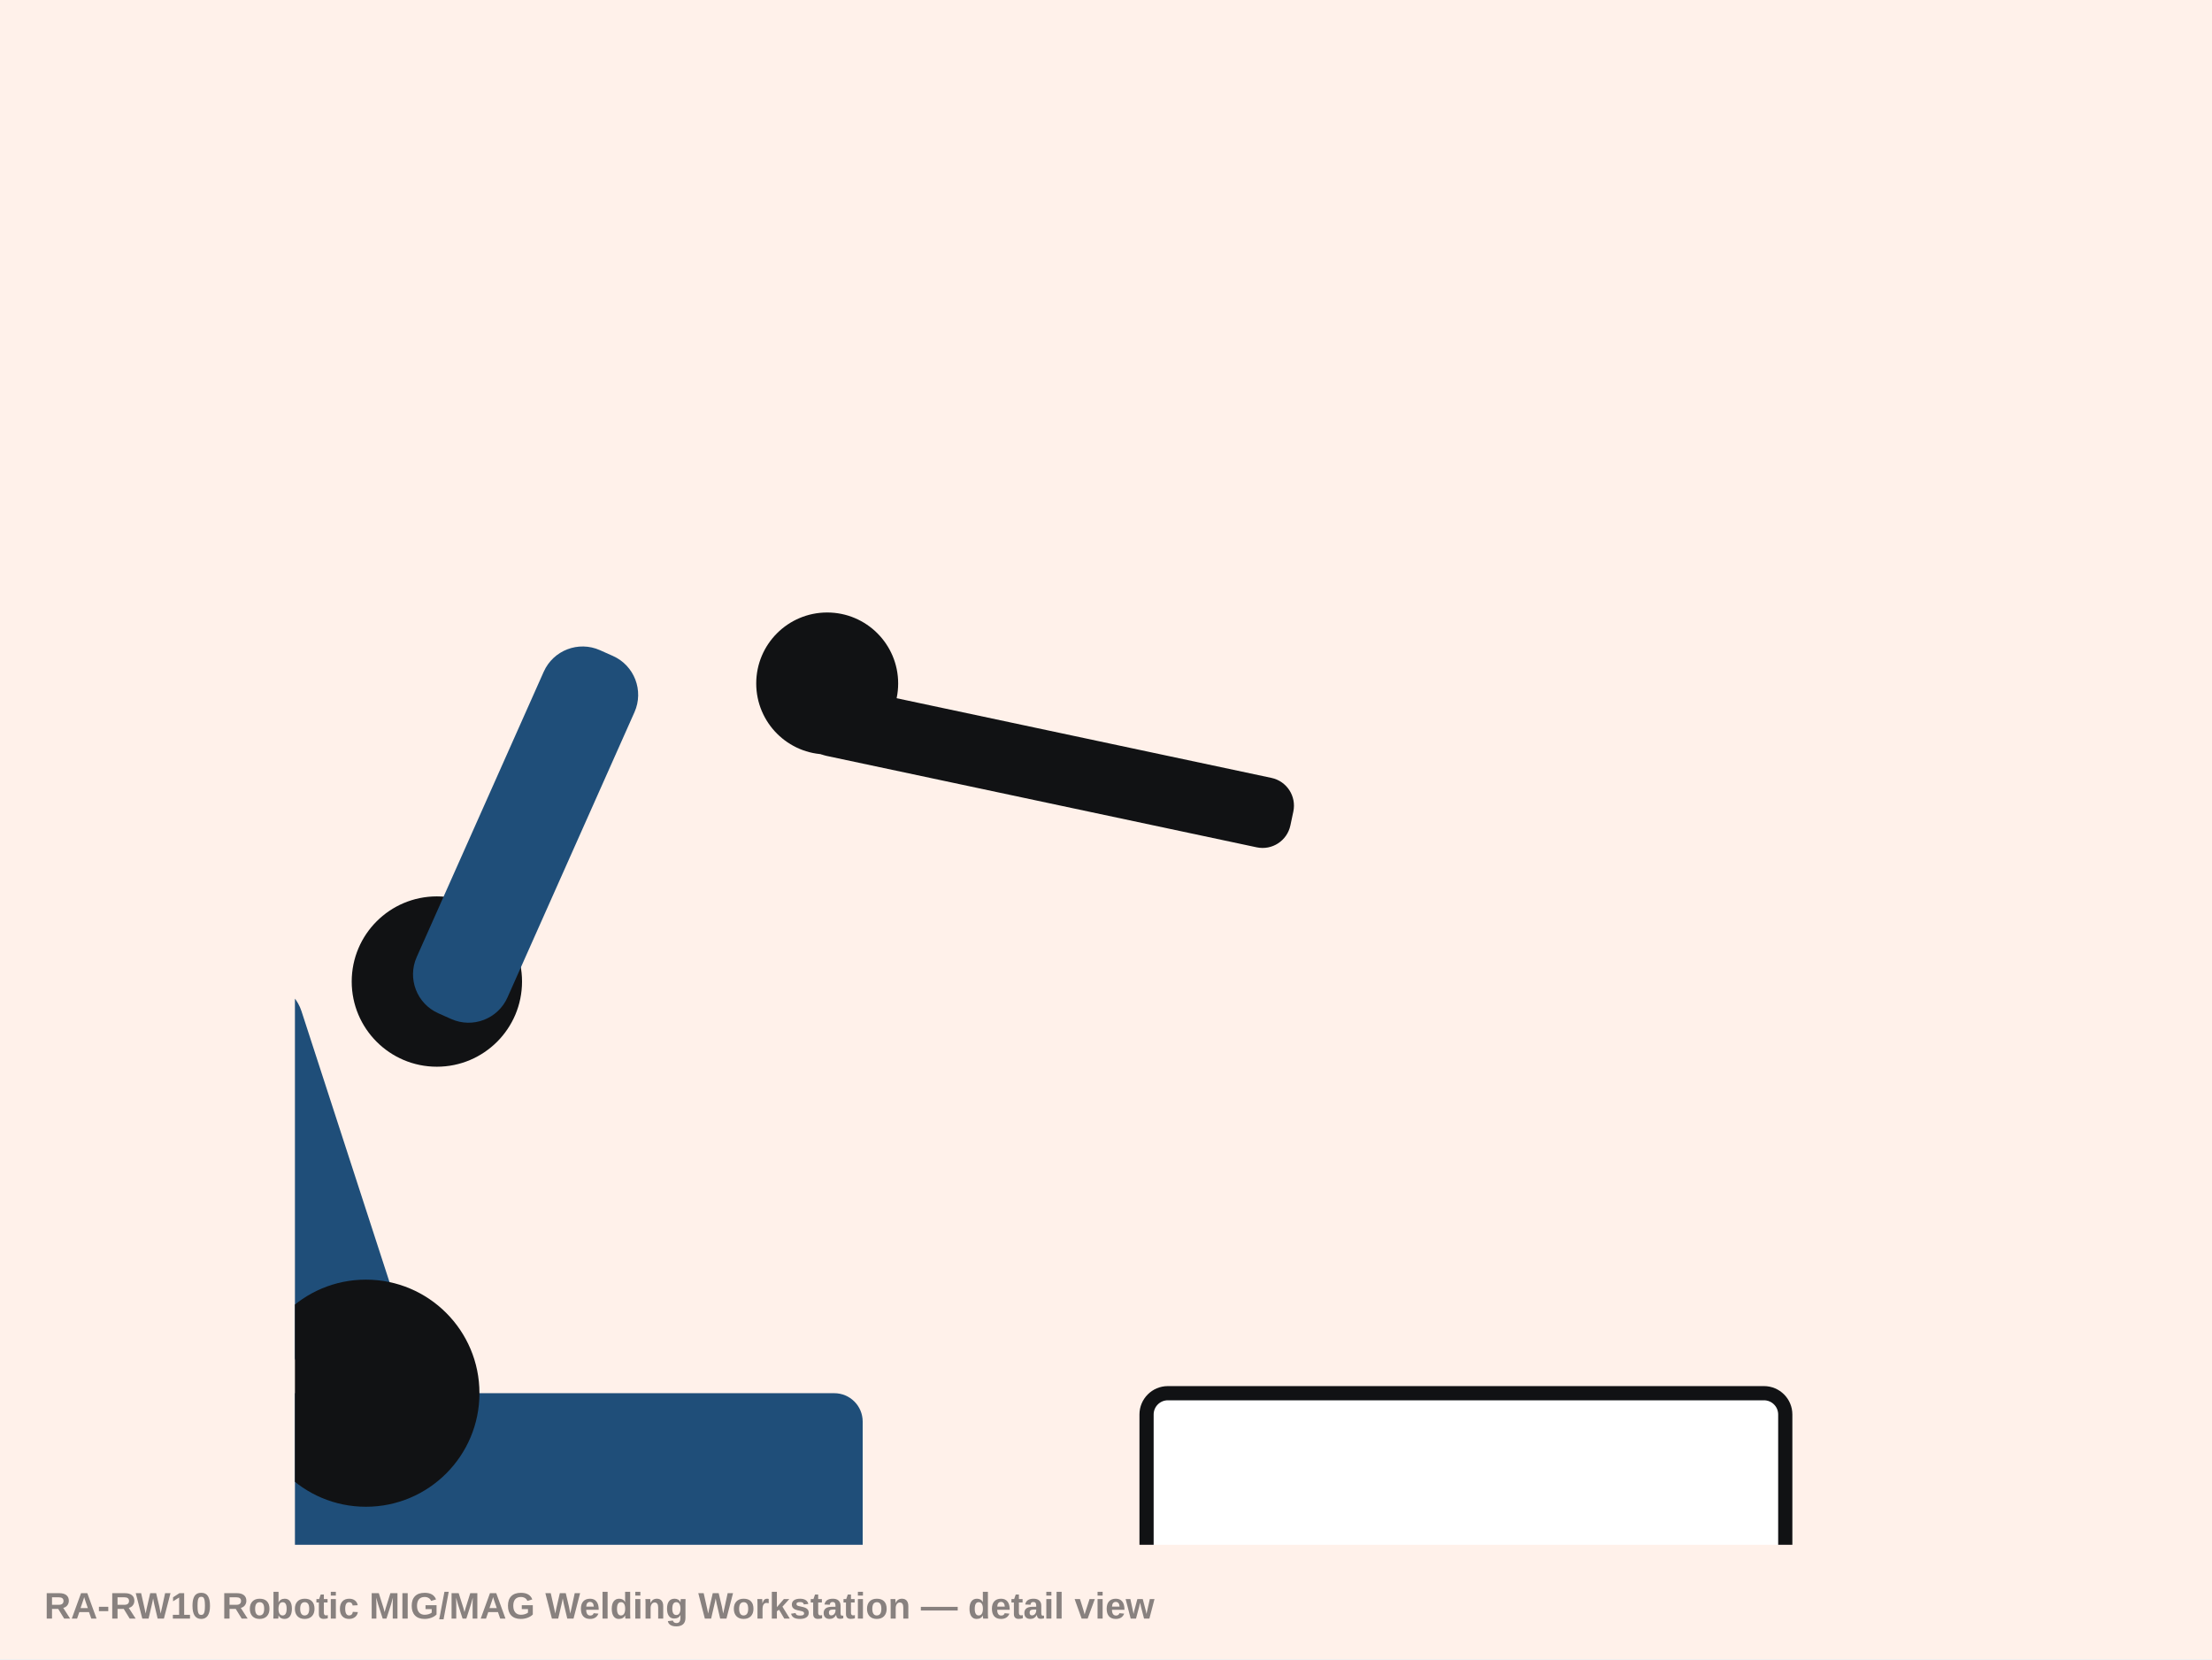
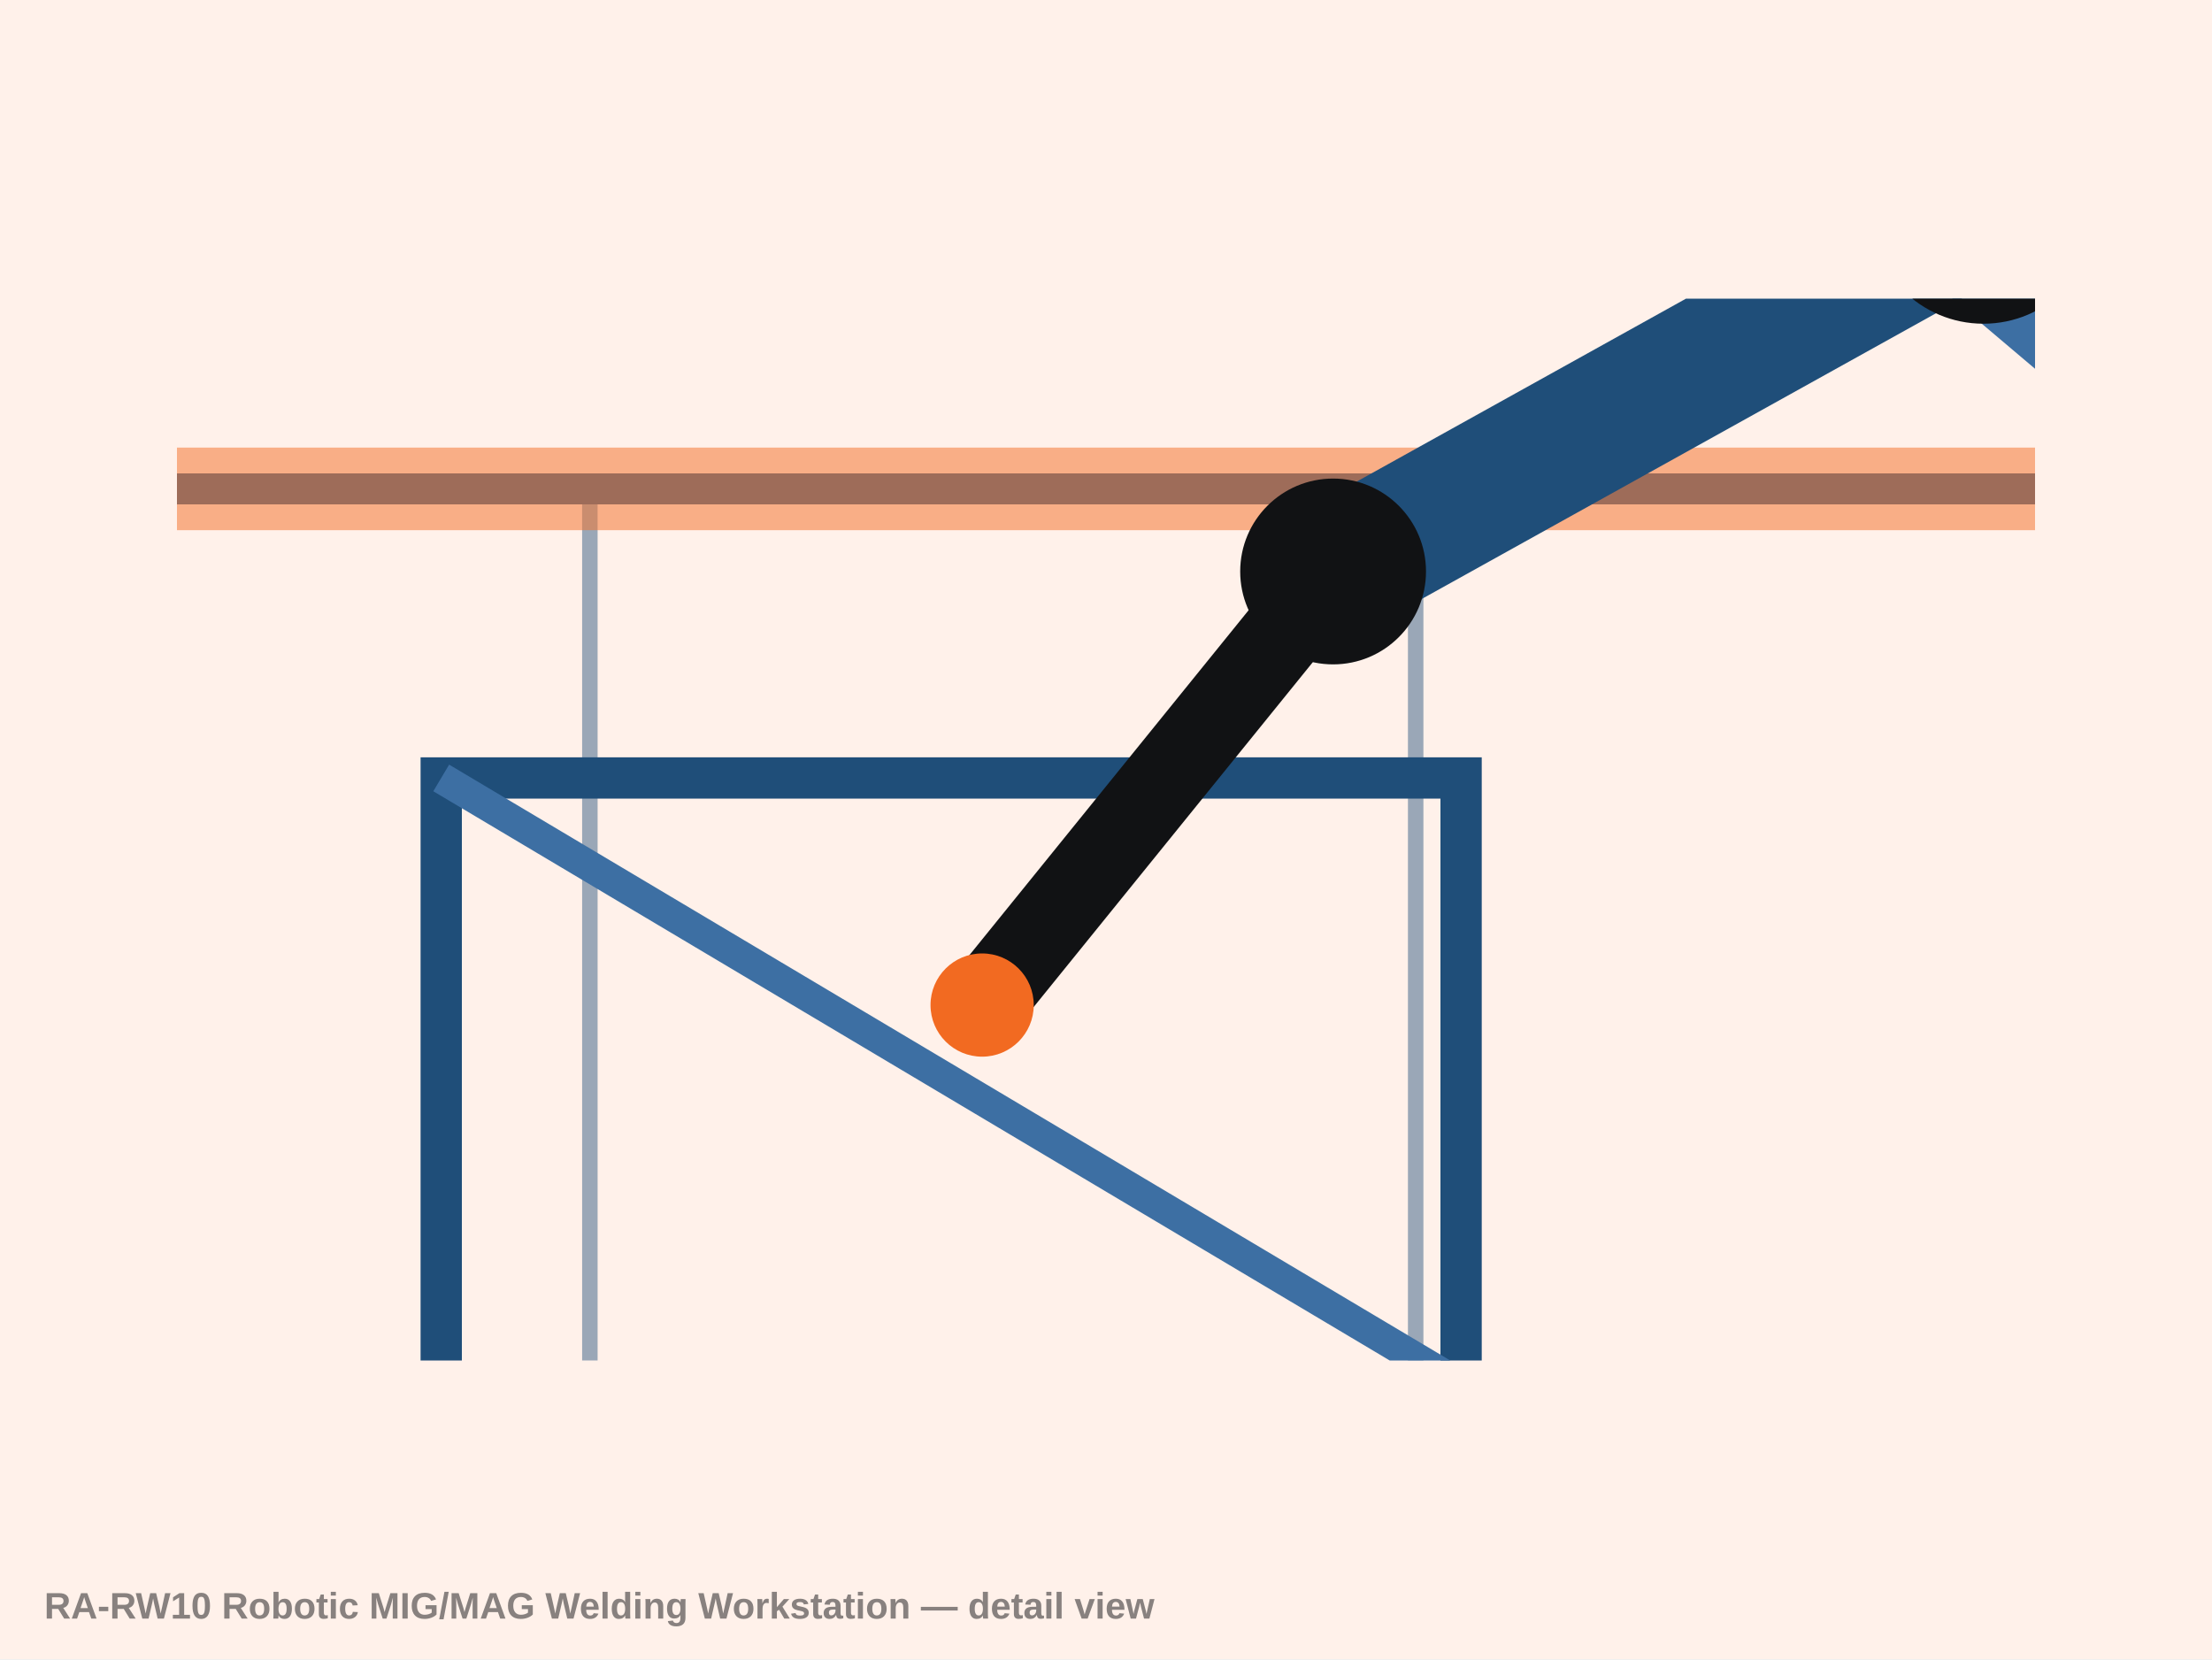
<svg xmlns="http://www.w3.org/2000/svg" width="1200" height="900" viewBox="0 0 1200 900">
  <rect width="1200" height="900" fill="#FFF1EA" />
-   <g transform="translate(160 250) scale(2.1)">
-     <svg x="0" y="0" width="440" height="280" viewBox="130 10 240 230" preserveAspectRatio="xMidYMid slice">
+   <g transform="translate(96 162) scale(1.8)">
+     <svg x="0" y="0" width="560" height="320" viewBox="30 80 180 150" preserveAspectRatio="xMidYMid slice">
      <g>
-         <rect x="40" y="220" width="360" height="16" rx="4" fill="#111214" />
-         <rect x="250" y="180" width="90" height="34" rx="3" fill="#FFFFFF" stroke="#111214" stroke-width="2" />
-         <rect x="70" y="180" width="140" height="40" rx="4" fill="#1F4E79" />
-         <g transform="rotate(-18 140 180)">
-           <rect x="132" y="120" width="16" height="62" rx="6" fill="#1F4E79" />
+         <ellipse cx="275" cy="278" rx="270" ry="12" fill="#111214" opacity="0.16" />
+         <g opacity="0.9">
+           <path d="M20 258 L20 122 L530 122 L530 258" fill="none" stroke="#1F4E79" stroke-width="3" />
+           <line x1="70" y1="122" x2="70" y2="258" stroke="#1F4E79" stroke-width="1.5" opacity="0.5" />
+           <line x1="150" y1="122" x2="150" y2="258" stroke="#1F4E79" stroke-width="1.5" opacity="0.5" />
+           <line x1="230" y1="122" x2="230" y2="258" stroke="#1F4E79" stroke-width="1.5" opacity="0.5" />
+           <line x1="310" y1="122" x2="310" y2="258" stroke="#1F4E79" stroke-width="1.5" opacity="0.5" />
+           <line x1="390" y1="122" x2="390" y2="258" stroke="#1F4E79" stroke-width="1.5" opacity="0.5" />
+           <line x1="470" y1="122" x2="470" y2="258" stroke="#1F4E79" stroke-width="1.5" opacity="0.5" />
+           <rect x="20" y="118" width="510" height="8" fill="#F26A21" opacity="0.55" />
        </g>
-         <circle cx="140" cy="180" r="16" fill="#111214" />
-         <circle cx="150" cy="122" r="12" fill="#111214" />
-         <g transform="rotate(24 150 122)">
-           <rect x="146" y="70" width="14" height="56" rx="6" fill="#1F4E79" />
+         <ellipse cx="440" cy="272" rx="76" ry="14" fill="#3D6FA3" opacity="0.35" />
+         <ellipse cx="440" cy="268" rx="76" ry="13" fill="none" stroke="#111214" stroke-width="1.5" opacity="0.4" />
+         <g>
+           <rect x="40" y="208.8" width="130" height="25.2" rx="4" fill="#E1E2E5" stroke="#111214" stroke-width="1.5" />
+           <rect x="55.6" y="150" width="98.8" height="58.8" fill="none" stroke="#1F4E79" stroke-width="4" />
+           <line x1="55.6" y1="150" x2="154.4" y2="208.8" stroke="#3D6FA3" stroke-width="3" />
        </g>
-         <circle cx="205" cy="80" r="10" fill="#111214" />
-         <g transform="rotate(12 205 80)">
-           <rect x="203" y="80" width="70" height="10" rx="4" fill="#111214" />
+         <g>
+           <rect x="380" y="204.6" width="120" height="23.4" rx="4" fill="#E1E2E5" stroke="#111214" stroke-width="1.5" />
+           <rect x="394.4" y="150" width="91.2" height="54.6" fill="none" stroke="#1F4E79" stroke-width="4" />
+           <line x1="394.4" y1="150" x2="485.6" y2="204.6" stroke="#3D6FA3" stroke-width="3" />
+         </g>
+         <g>
+           <rect x="244" y="150" width="52" height="122" rx="8" fill="#1F4E79" />
+           <rect x="236" y="264" width="68" height="10" rx="4" fill="#111214" />
+           <line x1="270" y1="150" x2="205" y2="95" stroke="#3D6FA3" stroke-width="17" stroke-linecap="round" />
+           <circle cx="270" cy="150" r="15" fill="#111214" />
+           <line x1="205" y1="95" x2="142" y2="130" stroke="#1F4E79" stroke-width="13" stroke-linecap="round" />
+           <circle cx="205" cy="95" r="11" fill="#111214" />
+           <line x1="142" y1="130" x2="108" y2="172" stroke="#111214" stroke-width="8" stroke-linecap="round" />
+           <circle cx="142" cy="130" r="9" fill="#111214" />
+           <circle cx="108" cy="172" r="5" fill="#F26A21" />
+         </g>
+         <g>
+           <rect x="236" y="132" width="68" height="16" rx="2" fill="#FFFFFF" stroke="#111214" stroke-width="1" />
+           <text x="270" y="143.06" text-anchor="middle" font-family="Arial, sans-serif" font-size="9" font-weight="700" fill="#111214" letter-spacing="0.5">RA-RW10</text>
        </g>
      </g>
    </svg>
  </g>
  <text x="24" y="878" font-family="Arial, sans-serif" font-size="20" font-weight="600" fill="#111214" opacity="0.5">RA-RW10 Robotic MIG/MAG Welding Workstation — detail view</text>
</svg>
